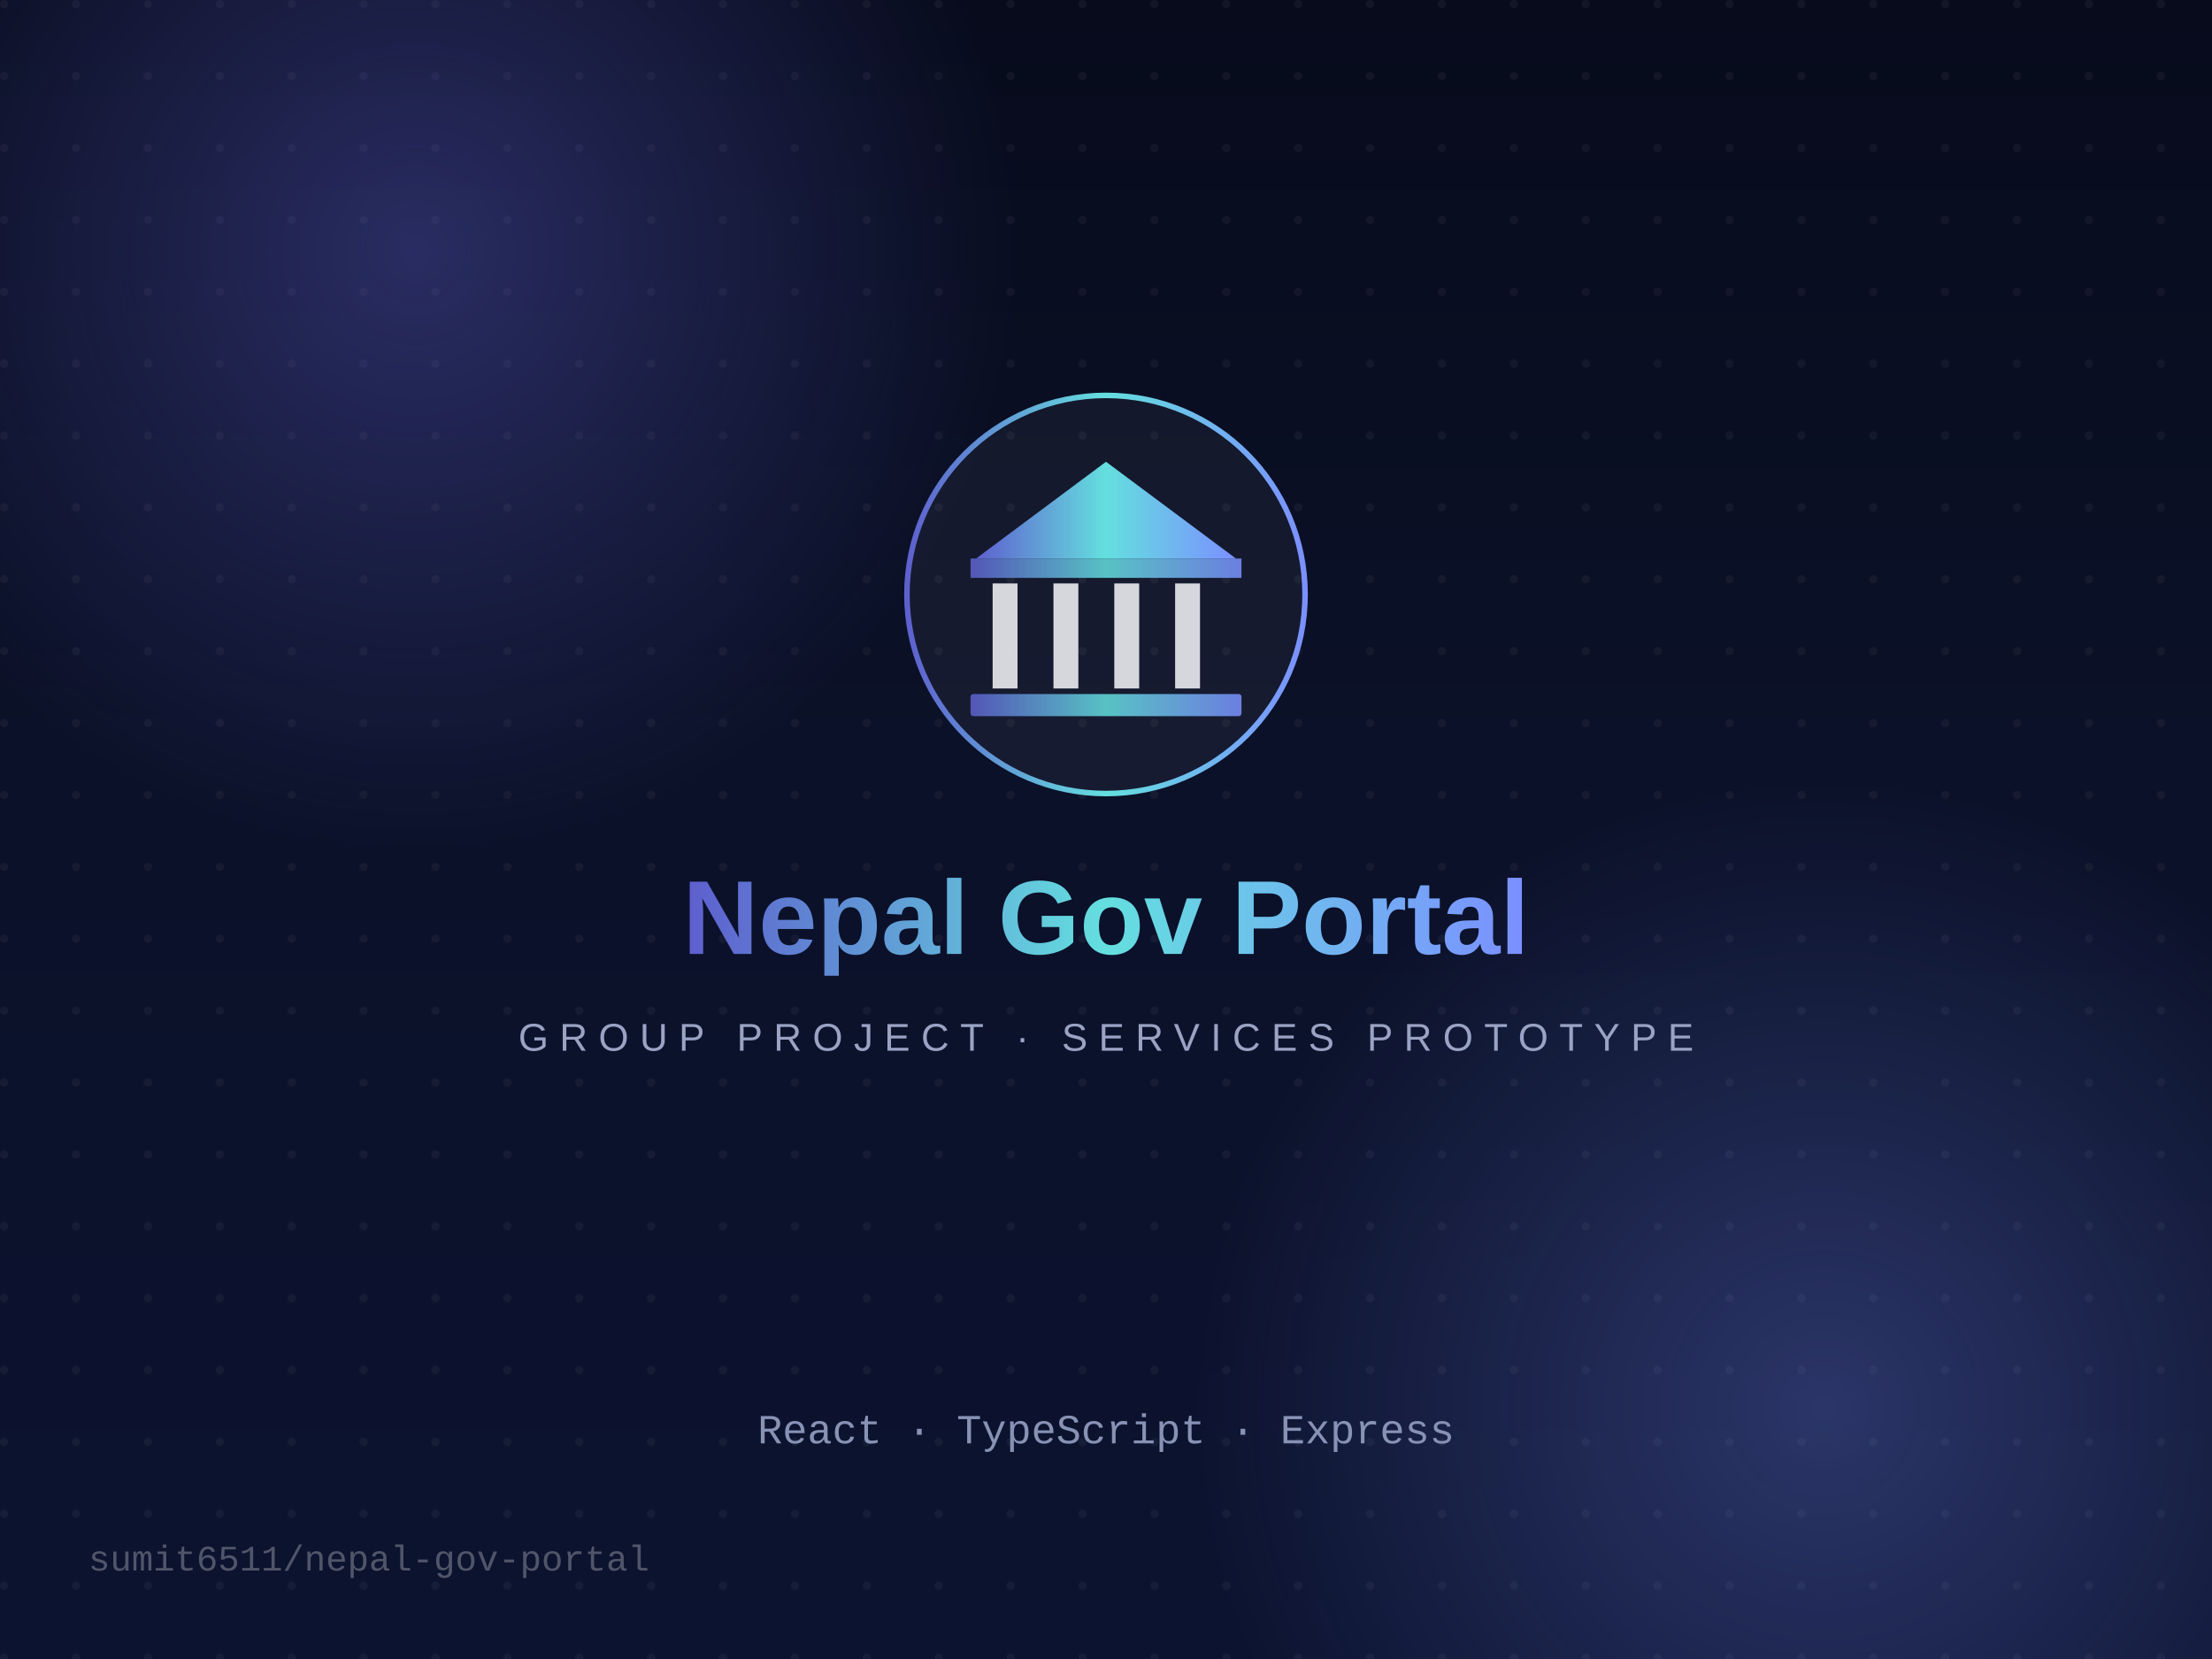
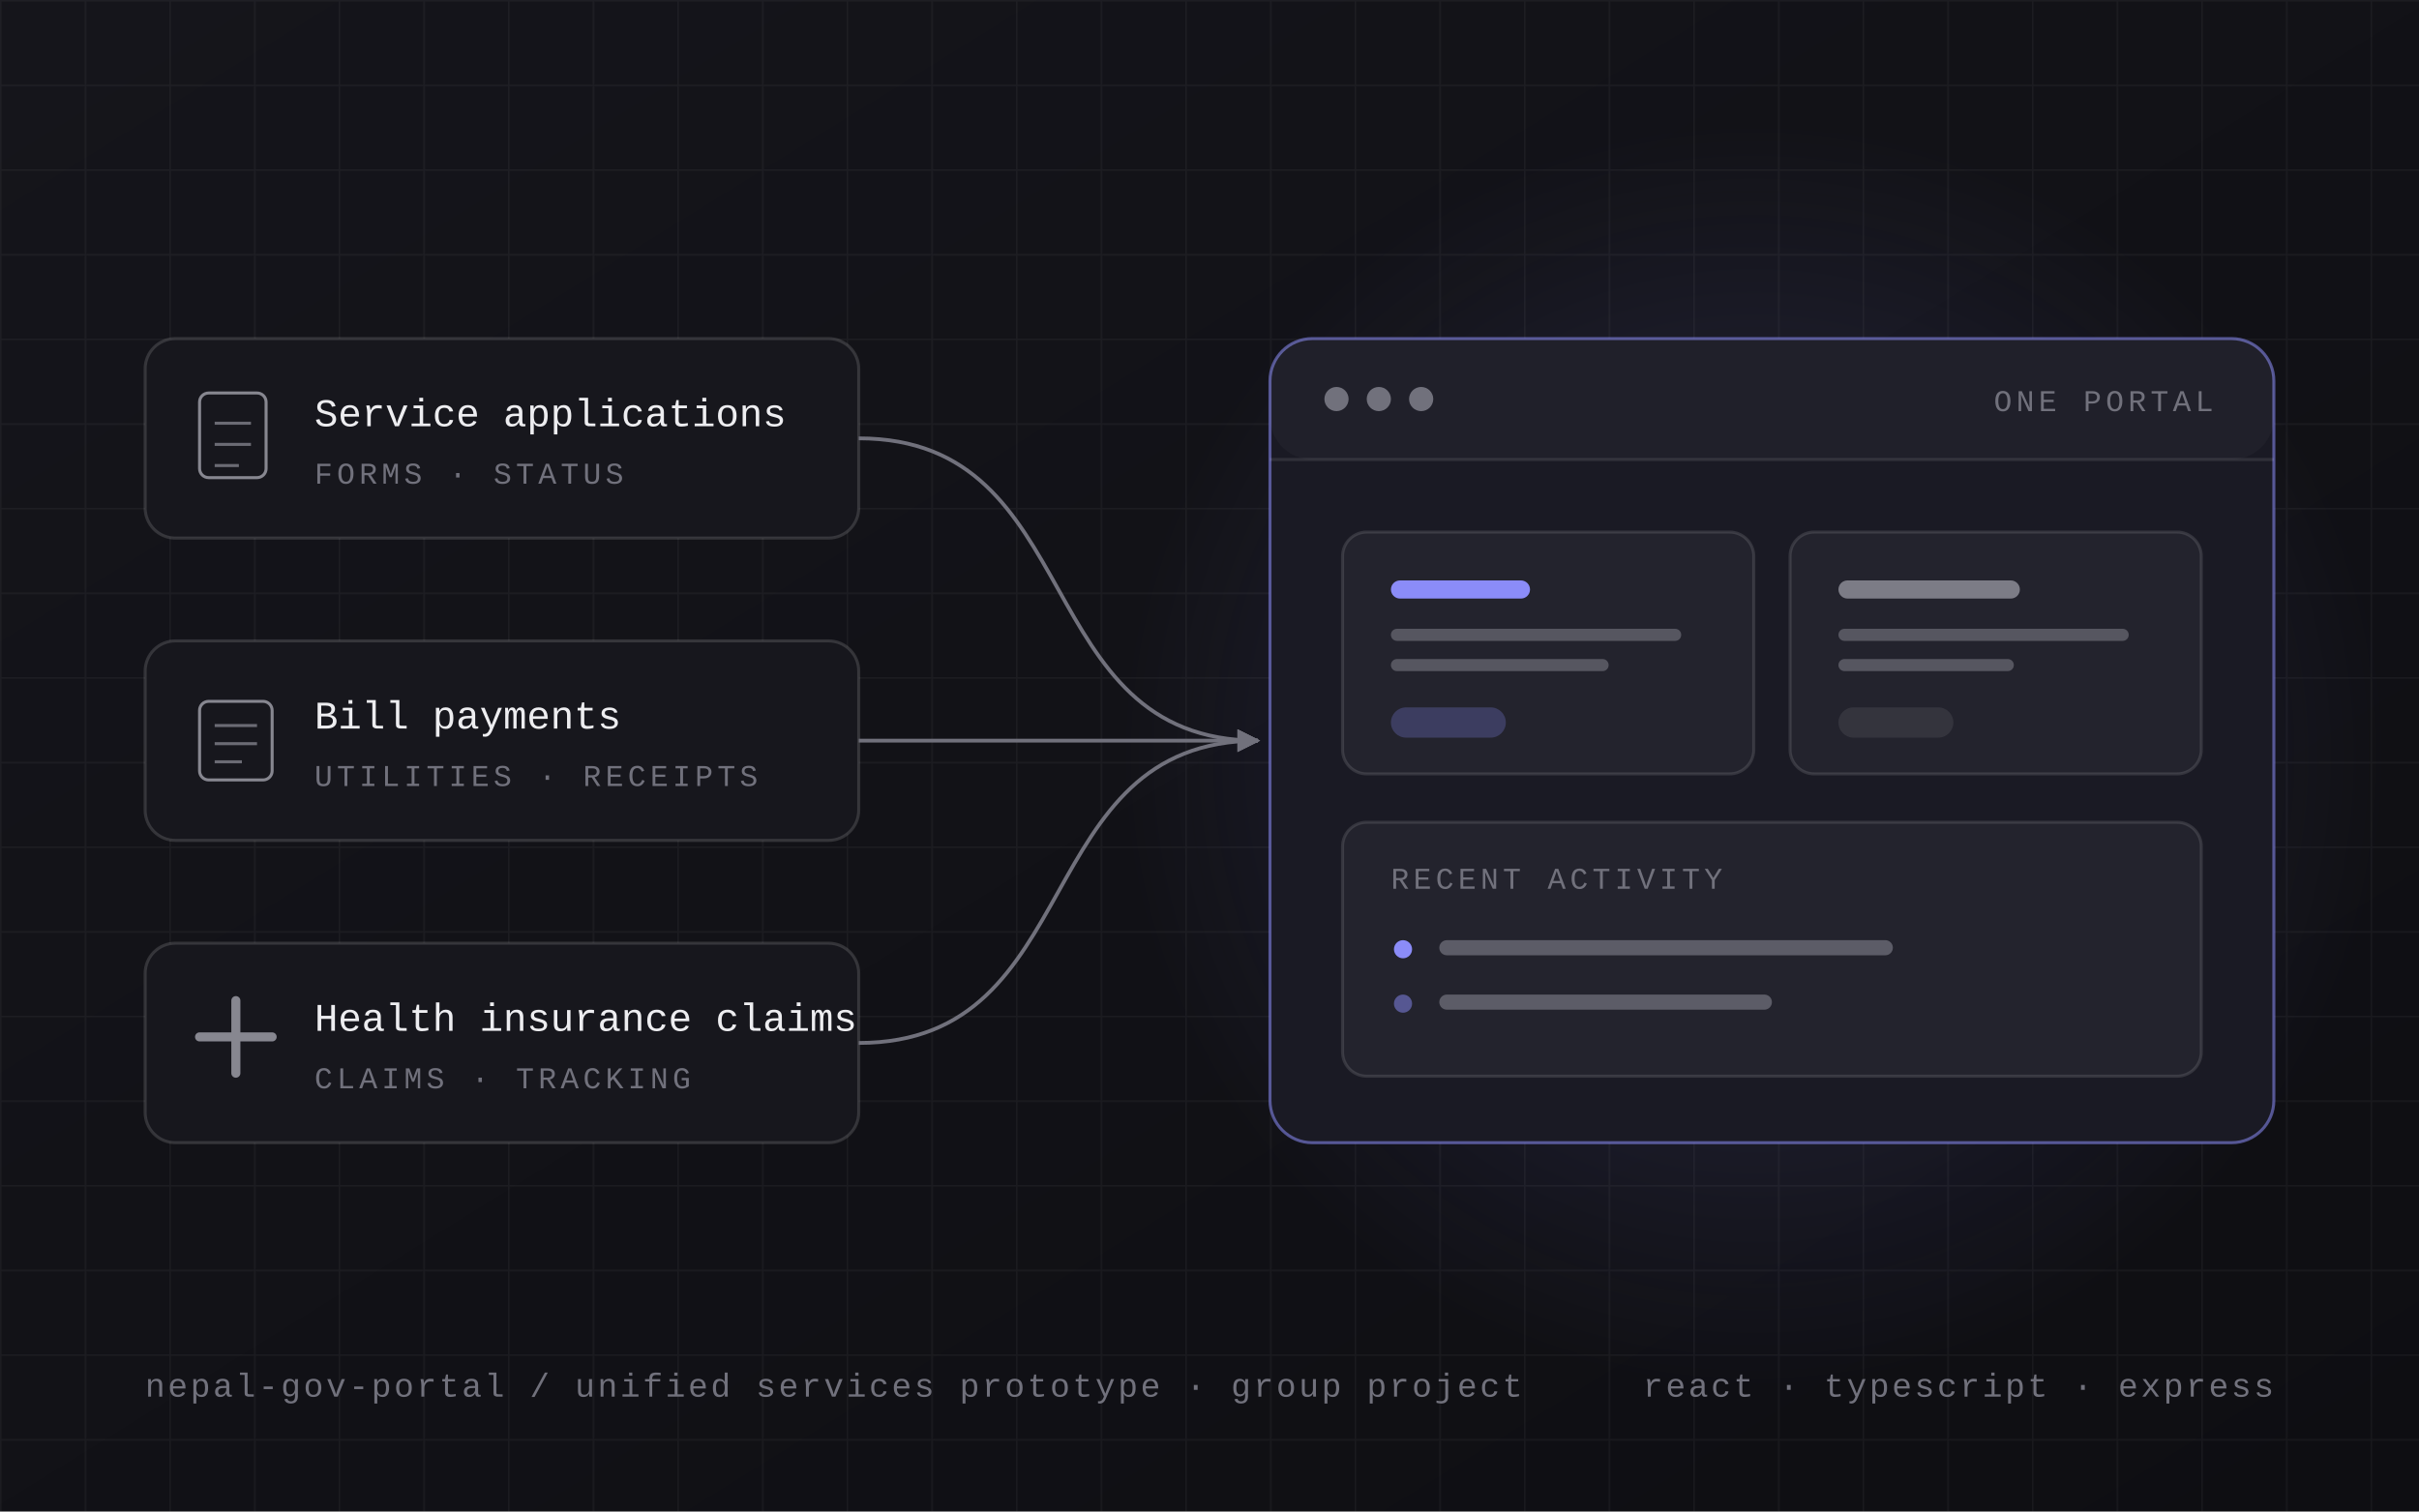
- <svg xmlns="http://www.w3.org/2000/svg" width="800" height="600" viewBox="0 0 800 600">
+ <svg xmlns="http://www.w3.org/2000/svg" width="800" height="500" viewBox="0 0 800 500" role="img" aria-labelledby="t">
  <defs>
-     <linearGradient id="bg" x1="0" y1="0" x2="0" y2="1">
-       <stop offset="0%" stop-color="#070b1c" />
-       <stop offset="45%" stop-color="#0b1128" />
-       <stop offset="100%" stop-color="#0c1330" />
+     <linearGradient id="bg" x1="0" y1="0" x2="1" y2="1">
+       <stop offset="0" stop-color="#15151b" />
+       <stop offset="1" stop-color="#0e0e12" />
    </linearGradient>
-     <linearGradient id="text-gradient" x1="0%" y1="0%" x2="100%" y2="0%">
-       <stop offset="0%" stop-color="#5e60ce" />
-       <stop offset="50%" stop-color="#64dfdf" />
-       <stop offset="100%" stop-color="#7b90ff" />
-     </linearGradient>
-     <radialGradient id="glow1" cx="50%" cy="50%" r="50%">
-       <stop offset="0%" stop-color="#5e60ce" stop-opacity="0.38" />
-       <stop offset="100%" stop-color="#5e60ce" stop-opacity="0" />
+     <pattern id="grid" width="28" height="28" patternUnits="userSpaceOnUse">
+       <path d="M28 0H0V28" fill="none" stroke="#fff" stroke-opacity="0.045" />
+     </pattern>
+     <radialGradient id="glow" cx="0.5" cy="0.5" r="0.5">
+       <stop offset="0" stop-color="#8b8cf8" stop-opacity="0.2" />
+       <stop offset="1" stop-color="#8b8cf8" stop-opacity="0" />
    </radialGradient>
-     <radialGradient id="glow2" cx="50%" cy="50%" r="50%">
-       <stop offset="0%" stop-color="#7b90ff" stop-opacity="0.28" />
-       <stop offset="100%" stop-color="#7b90ff" stop-opacity="0" />
-     </radialGradient>
-     <pattern id="dots" width="26" height="26" patternUnits="userSpaceOnUse">
-       <circle cx="1.5" cy="1.5" r="1.5" fill="#ffffff" opacity="0.045" />
-     </pattern>
+     <marker id="arr" viewBox="0 0 10 10" refX="9" refY="5" markerWidth="6" markerHeight="6" orient="auto-start-reverse">
+       <path d="M0 0L10 5L0 10z" fill="#71717c" />
+     </marker>
  </defs>
-   <rect width="800" height="600" fill="url(#bg)" />
-   <rect width="800" height="600" fill="url(#dots)" />
-   <circle cx="150" cy="90" r="220" fill="url(#glow1)" />
-   <circle cx="660" cy="510" r="230" fill="url(#glow2)" />
-   <circle cx="400" cy="215" r="72" fill="rgba(255,255,255,0.045)" stroke="url(#text-gradient)" stroke-width="2" />
+   <style>
+     .t{font-family:ui-monospace,SFMono-Regular,Menlo,Consolas,"Liberation Mono",monospace}
+     .s{font-size:12px;fill:#a3a3ad}.m{font-size:11px;fill:#71717c;letter-spacing:.08em}.k{font-size:10px;fill:#71717c;letter-spacing:.14em}
+     .w{font-size:13px;fill:#ededf0}.b{fill:#17171d;stroke:#fff;stroke-opacity:.14}.a{stroke:#71717c;stroke-width:1.25;fill:none;marker-end:url(#arr)}
+   </style>
+   <rect width="800" height="500" fill="url(#bg)" />
+   <rect width="800" height="500" fill="url(#grid)" />
+   <circle cx="580" cy="250" r="210" fill="url(#glow)" />
  <g>
-     <polygon points="400,167 353,202 447,202" fill="url(#text-gradient)" />
-     <rect x="351" y="202" width="98" height="7" fill="url(#text-gradient)" opacity="0.85" />
-     <rect x="359" y="211" width="9" height="38" fill="#f7f8fb" opacity="0.85" />
-     <rect x="381" y="211" width="9" height="38" fill="#f7f8fb" opacity="0.85" />
-     <rect x="403" y="211" width="9" height="38" fill="#f7f8fb" opacity="0.85" />
-     <rect x="425" y="211" width="9" height="38" fill="#f7f8fb" opacity="0.85" />
-     <rect x="351" y="251" width="98" height="8" rx="1" fill="url(#text-gradient)" opacity="0.85" />
+     <rect class="b" x="48" y="112" width="236" height="66" rx="10" />
+     <rect x="66" y="130" width="22" height="28" rx="3" fill="none" stroke="#a3a3ad" stroke-opacity=".8" />
+     <path d="M71 140h12M71 147h12M71 154h8" stroke="#a3a3ad" stroke-opacity=".6" />
+     <text class="t w" x="104" y="141">Service applications</text>
+     <text class="t k" x="104" y="160">FORMS · STATUS</text>
+     <rect class="b" x="48" y="212" width="236" height="66" rx="10" />
+     <rect x="66" y="232" width="24" height="26" rx="3" fill="none" stroke="#a3a3ad" stroke-opacity=".8" />
+     <path d="M71 240h14M71 246h14M71 252h9" stroke="#a3a3ad" stroke-opacity=".6" />
+     <text class="t w" x="104" y="241">Bill payments</text>
+     <text class="t k" x="104" y="260">UTILITIES · RECEIPTS</text>
+     <rect class="b" x="48" y="312" width="236" height="66" rx="10" />
+     <path d="M78 331v24M66 343h24" stroke="#a3a3ad" stroke-opacity=".8" stroke-width="3" stroke-linecap="round" />
+     <text class="t w" x="104" y="341">Health insurance claims</text>
+     <text class="t k" x="104" y="360">CLAIMS · TRACKING</text>
  </g>
-   <text x="400" y="345" text-anchor="middle" font-family="Poppins, 'Segoe UI', Arial, sans-serif" font-size="38" font-weight="700" fill="url(#text-gradient)">Nepal Gov Portal</text>
-   <text x="400" y="380" text-anchor="middle" font-family="Poppins, 'Segoe UI', Arial, sans-serif" font-size="14" letter-spacing="4" fill="#9aa3c4">GROUP PROJECT · SERVICES PROTOTYPE</text>
-   <text x="400" y="522" text-anchor="middle" font-family="'Roboto Mono', 'Courier New', monospace" font-size="15" fill="#8792b4">React · TypeScript · Express</text>
-   <text x="32" y="568" font-family="'Roboto Mono', 'Courier New', monospace" font-size="13" fill="rgba(255,255,255,0.28)">sumit6511/nepal-gov-portal</text>
+   <path class="a" d="M284 145C360 145 340 245 416 245" />
+   <path class="a" d="M284 245H416" />
+   <path class="a" d="M284 345C360 345 340 245 416 245" />
+   <rect x="420" y="112" width="332" height="266" rx="14" fill="#1a1a24" stroke="#8b8cf8" stroke-opacity=".55" />
+   <rect x="420" y="112" width="332" height="40" rx="14" fill="#fff" fill-opacity=".03" />
+   <line x1="420" y1="152" x2="752" y2="152" stroke="#fff" stroke-opacity=".1" />
+   <circle cx="442" cy="132" r="4" fill="#71717c" />
+   <circle cx="456" cy="132" r="4" fill="#71717c" />
+   <circle cx="470" cy="132" r="4" fill="#71717c" />
+   <text class="t k" x="732" y="136" text-anchor="end">ONE PORTAL</text>
+   <g>
+     <rect x="444" y="176" width="136" height="80" rx="8" fill="#fff" fill-opacity=".04" stroke="#fff" stroke-opacity=".12" />
+     <rect x="460" y="192" width="46" height="6" rx="3" fill="#8b8cf8" />
+     <rect x="460" y="208" width="96" height="4" rx="2" fill="#a3a3ad" fill-opacity=".4" />
+     <rect x="460" y="218" width="72" height="4" rx="2" fill="#a3a3ad" fill-opacity=".4" />
+     <rect x="460" y="234" width="38" height="10" rx="5" fill="#8b8cf8" fill-opacity=".25" />
+     <rect x="592" y="176" width="136" height="80" rx="8" fill="#fff" fill-opacity=".04" stroke="#fff" stroke-opacity=".12" />
+     <rect x="608" y="192" width="60" height="6" rx="3" fill="#a3a3ad" fill-opacity=".7" />
+     <rect x="608" y="208" width="96" height="4" rx="2" fill="#a3a3ad" fill-opacity=".4" />
+     <rect x="608" y="218" width="58" height="4" rx="2" fill="#a3a3ad" fill-opacity=".4" />
+     <rect x="608" y="234" width="38" height="10" rx="5" fill="#fff" fill-opacity=".08" />
+     <rect x="444" y="272" width="284" height="84" rx="8" fill="#fff" fill-opacity=".04" stroke="#fff" stroke-opacity=".12" />
+     <text class="t k" x="460" y="294">RECENT ACTIVITY</text>
+     <circle cx="464" cy="314" r="3" fill="#8b8cf8" />
+     <rect x="476" y="311" width="150" height="5" rx="2.5" fill="#a3a3ad" fill-opacity=".45" />
+     <circle cx="464" cy="332" r="3" fill="#8b8cf8" fill-opacity=".5" />
+     <rect x="476" y="329" width="110" height="5" rx="2.5" fill="#a3a3ad" fill-opacity=".45" />
+   </g>
+   <text class="t m" x="48" y="462">nepal-gov-portal / unified services prototype · group project</text>
+   <text class="t m" x="752" y="462" text-anchor="end">react · typescript · express</text>
</svg>
